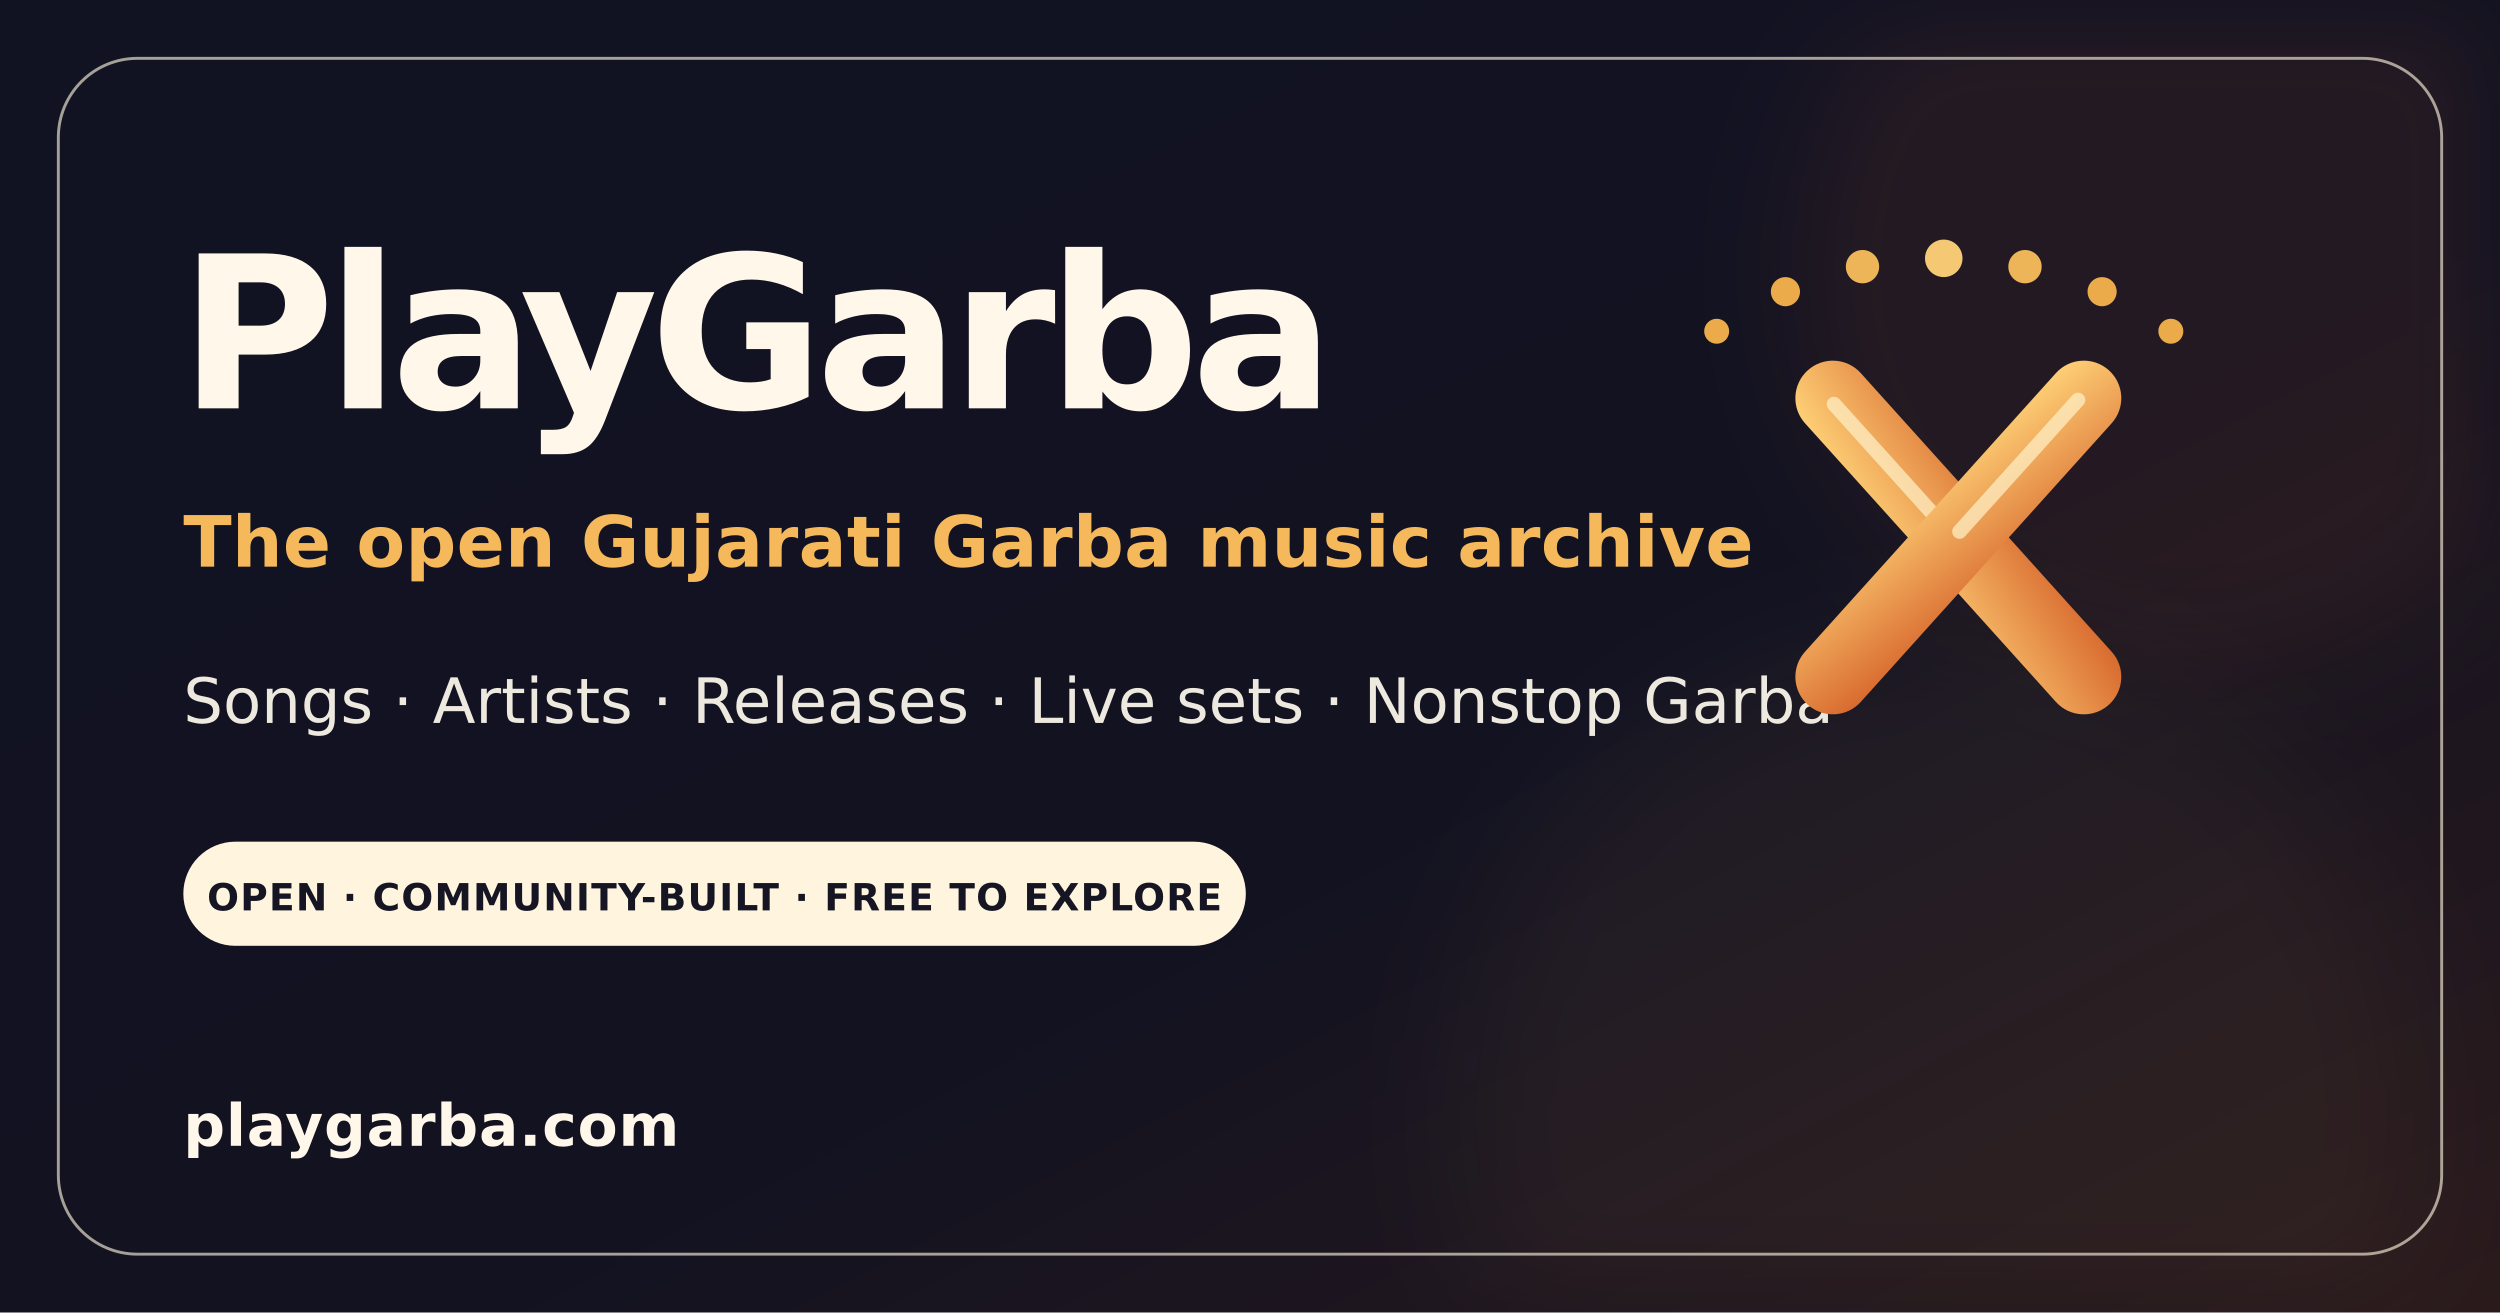
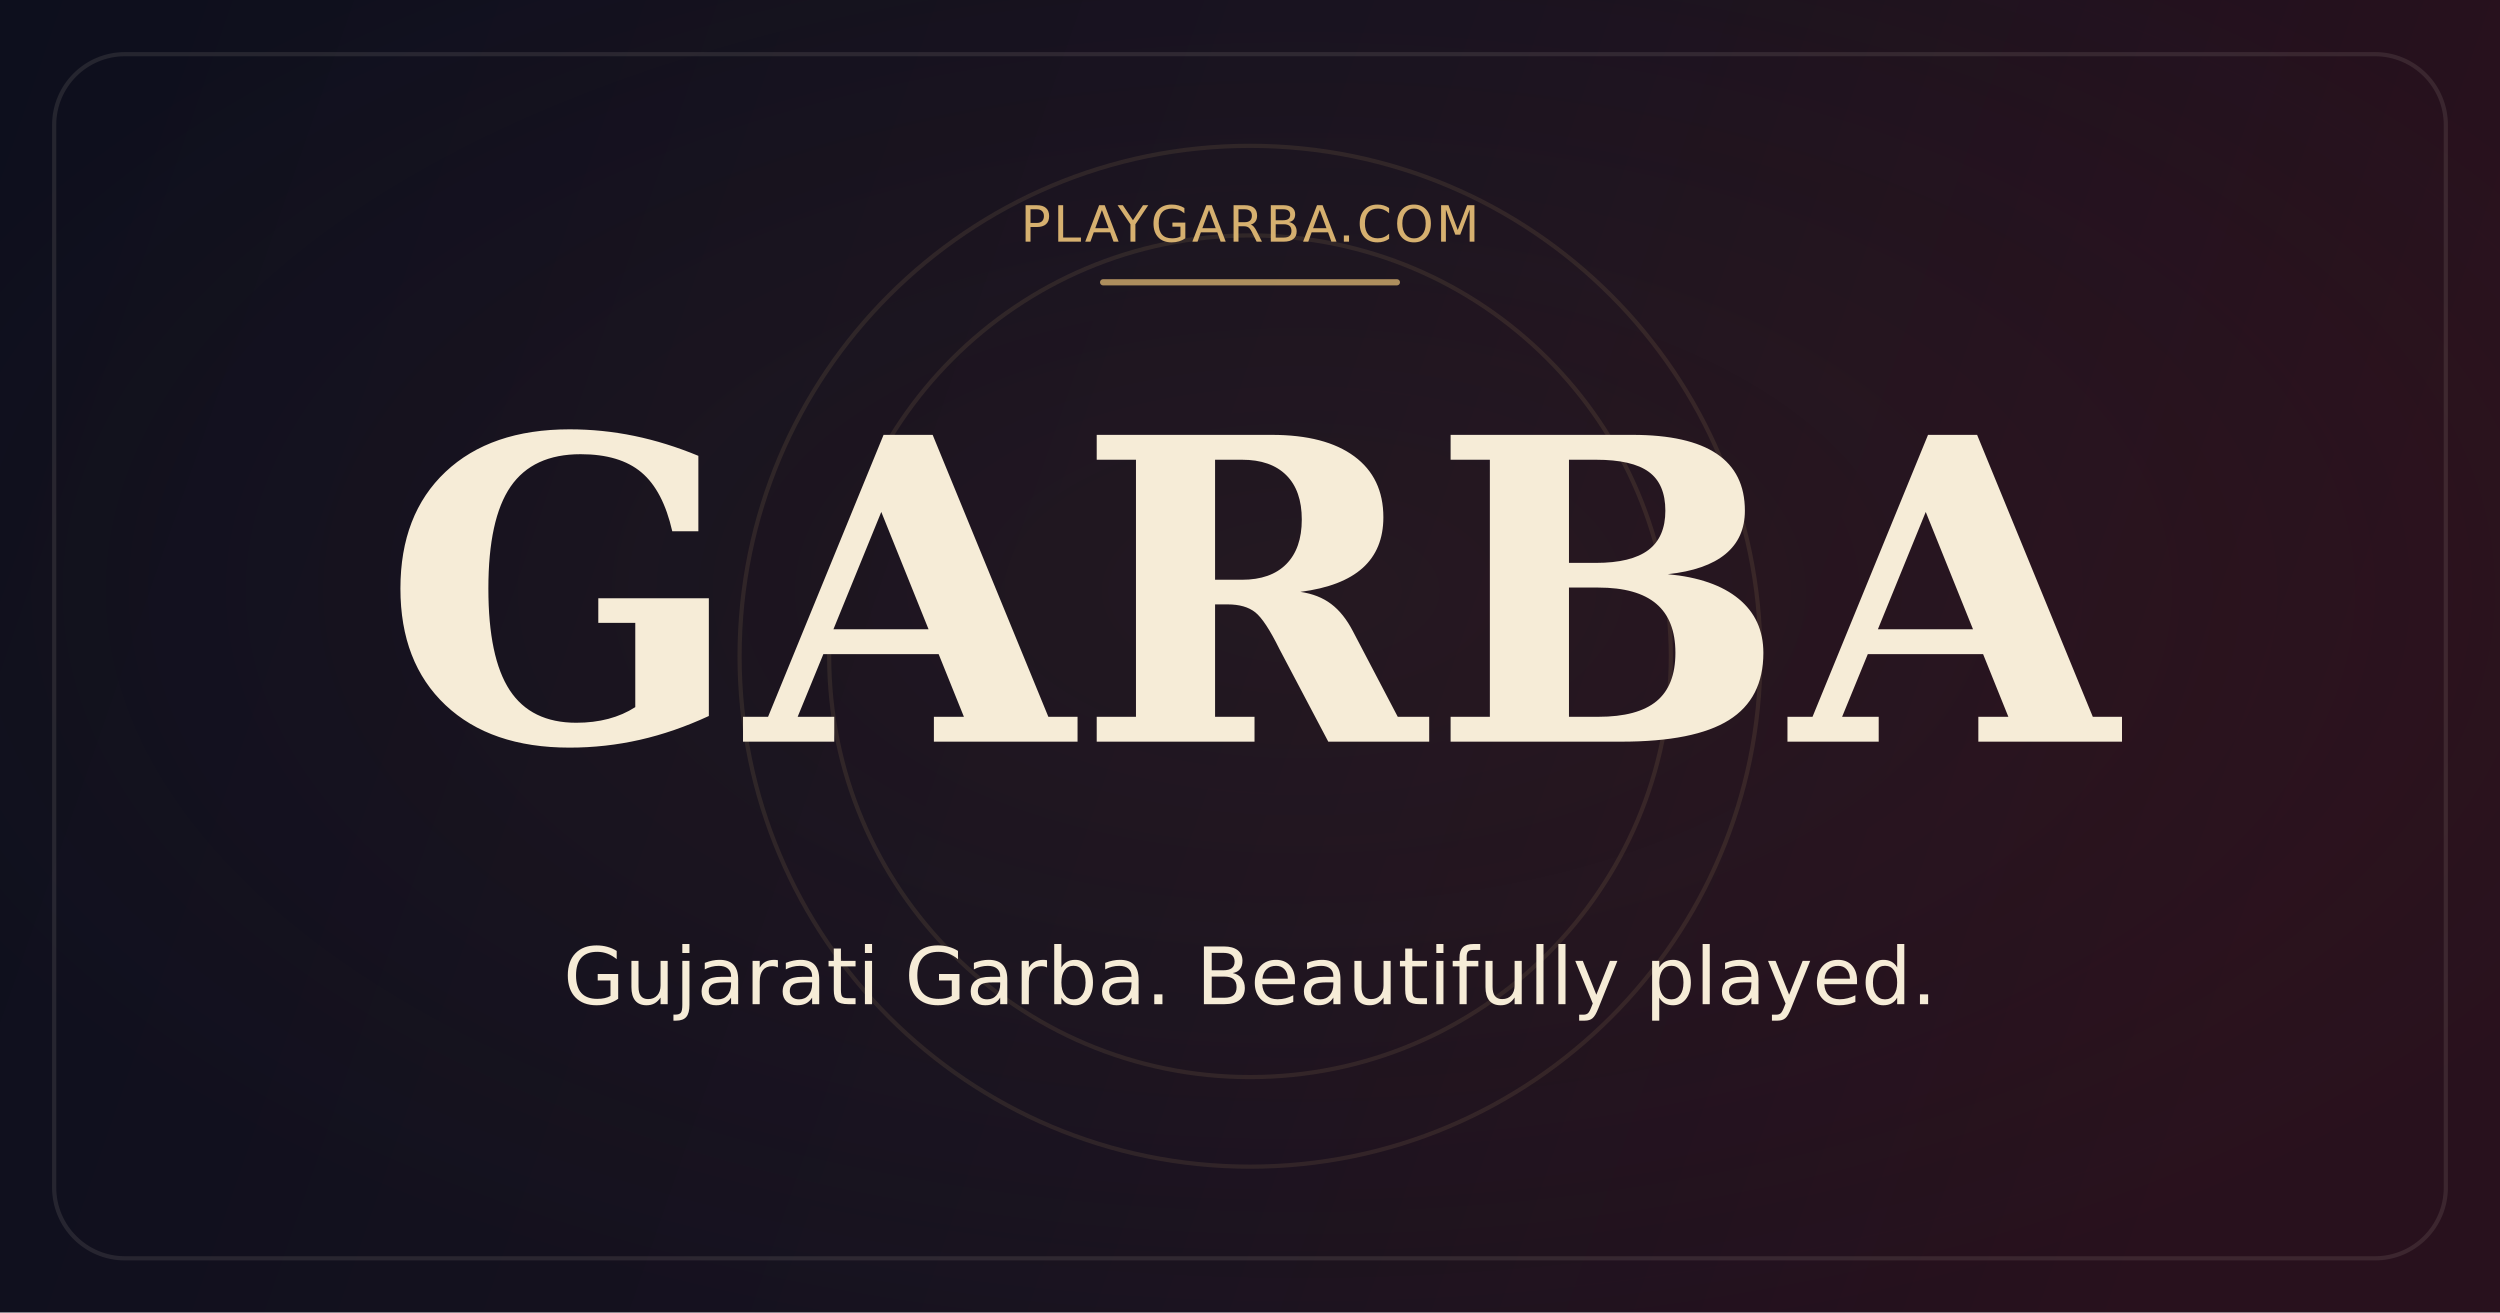
<svg xmlns="http://www.w3.org/2000/svg" width="1200" height="630" viewBox="0 0 1200 630" role="img" aria-labelledby="title desc">
  <defs>
-     <linearGradient id="bg" x1="0" y1="0" x2="1" y2="1">
-       <stop offset="0" stop-color="#111323" />
-       <stop offset="0.58" stop-color="#121221" />
-       <stop offset="1" stop-color="#2a1a1c" />
+     <linearGradient id="bg" x1="0" y1="0" x2="1" y2="0.18">
+       <stop offset="0" stop-color="#0d0f1d" />
+       <stop offset="0.56" stop-color="#17121f" />
+       <stop offset="1" stop-color="#28111d" />
    </linearGradient>
-     <linearGradient id="gold" x1="0" y1="0" x2="1" y2="1">
-       <stop offset="0" stop-color="#ffd278" />
-       <stop offset="1" stop-color="#d7672d" />
-     </linearGradient>
-     <filter id="soft" x="-40%" y="-40%" width="180%" height="180%">
-       <feGaussianBlur stdDeviation="28" />
-     </filter>
+     <radialGradient id="glow" cx="52%" cy="45%" r="60%">
+       <stop offset="0" stop-color="#6f3b2d" stop-opacity="0.14" />
+       <stop offset="1" stop-color="#6f3b2d" stop-opacity="0" />
+     </radialGradient>
  </defs>
  <rect width="1200" height="630" fill="url(#bg)" />
-   <circle cx="1050" cy="130" r="190" fill="#d7672d" opacity="0.09" filter="url(#soft)" />
-   <circle cx="930" cy="535" r="230" fill="#ffd278" opacity="0.045" filter="url(#soft)" />
-   <rect x="28" y="28" width="1144" height="574" rx="38" fill="none" stroke="#f6ecd7" stroke-opacity="0.65" stroke-width="1.4" />
-   <g font-family="DejaVu Sans, Arial, sans-serif">
-     <text x="86" y="196" fill="#fff8ea" font-size="102" font-weight="700" letter-spacing="-4">PlayGarba</text>
-     <text x="88" y="272" fill="#f5b95c" font-size="34" font-weight="700" letter-spacing="0.2">The open Gujarati Garba music archive</text>
-     <text x="88" y="347" fill="#f7f1e7" opacity="0.96" font-size="30" font-weight="400">Songs · Artists · Releases · Live sets · Nonstop Garba</text>
-     <g transform="translate(88 404)">
-       <rect width="510" height="50" rx="25" fill="#fff5df" />
-       <text x="255" y="33" text-anchor="middle" fill="#151523" font-size="18" font-weight="700" letter-spacing="0.6">OPEN · COMMUNITY-BUILT · FREE TO EXPLORE</text>
-     </g>
-     <text x="88" y="550" fill="#fff8ea" font-size="28" font-weight="700" letter-spacing="0.4">playgarba.com</text>
+   <rect width="1200" height="630" fill="url(#glow)" />
+   <g fill="none" stroke="#d6b06f" opacity="0.11">
+     <circle cx="600" cy="315" r="245" stroke-width="2" />
+     <circle cx="600" cy="315" r="202" stroke-width="2" />
  </g>
-   <g transform="translate(940 258)">
-     <g opacity="0.95">
-       <circle cx="-116" cy="-99" r="6" fill="#f6b24d" />
-       <circle cx="-83" cy="-118" r="7" fill="#f6b24d" />
-       <circle cx="-46" cy="-130" r="8" fill="#f7bd59" />
-       <circle cx="-7" cy="-134" r="9" fill="#ffd278" />
-       <circle cx="32" cy="-130" r="8" fill="#f7bd59" />
-       <circle cx="69" cy="-118" r="7" fill="#f6b24d" />
-       <circle cx="102" cy="-99" r="6" fill="#f6b24d" />
-     </g>
-     <g transform="rotate(-42)">
-       <rect x="-18" y="-108" width="36" height="216" rx="18" fill="url(#gold)" />
-       <rect x="-5" y="-91" width="7" height="92" rx="3.5" fill="#fff2c9" opacity="0.7" />
-     </g>
-     <g transform="rotate(42)">
-       <rect x="-18" y="-108" width="36" height="216" rx="18" fill="url(#gold)" />
-       <rect x="-5" y="-91" width="7" height="92" rx="3.5" fill="#fff2c9" opacity="0.7" />
-     </g>
-   </g>
+   <rect x="26" y="26" width="1148" height="578" rx="34" fill="none" stroke="#f6ecd7" stroke-opacity="0.10" stroke-width="2" />
+   <text x="600" y="116" text-anchor="middle" fill="#d6b06f" font-family="DejaVu Sans, Arial, sans-serif" font-size="24" font-weight="500" letter-spacing="1.2">PLAYGARBA.COM</text>
+   <rect x="528" y="134" width="144" height="3" rx="1.5" fill="#d6b06f" fill-opacity="0.78" />
+   <text x="600" y="356" text-anchor="middle" fill="#f6ecd7" font-family="DejaVu Serif, Georgia, 'Times New Roman', serif" font-size="202" font-weight="700" letter-spacing="2">GARBA</text>
+   <text x="600" y="482" text-anchor="middle" fill="#f6ecd7" font-family="DejaVu Sans, Arial, sans-serif" font-size="38" font-weight="500">Gujarati Garba. Beautifully played.</text>
</svg>
